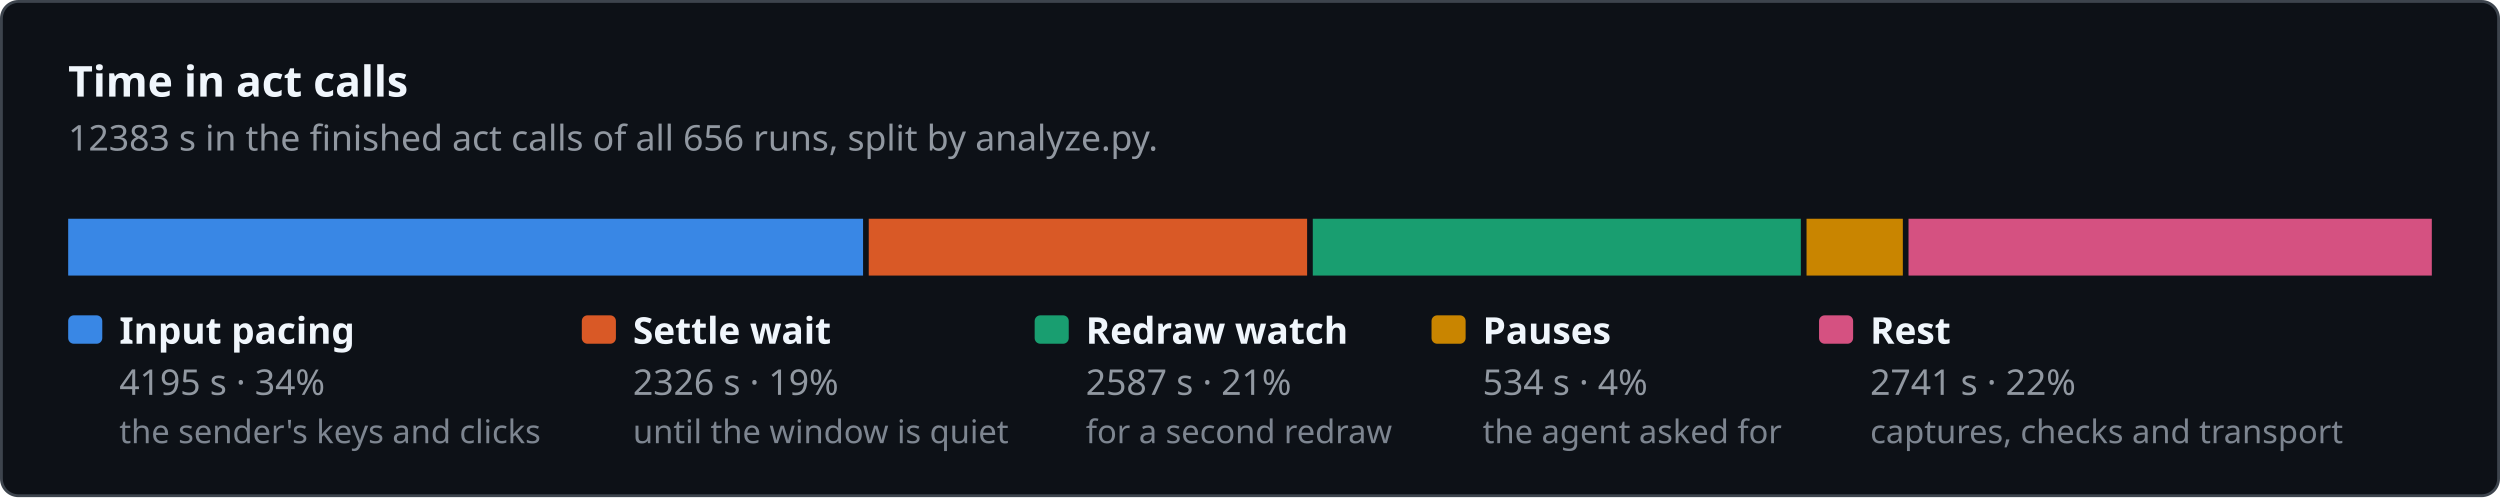
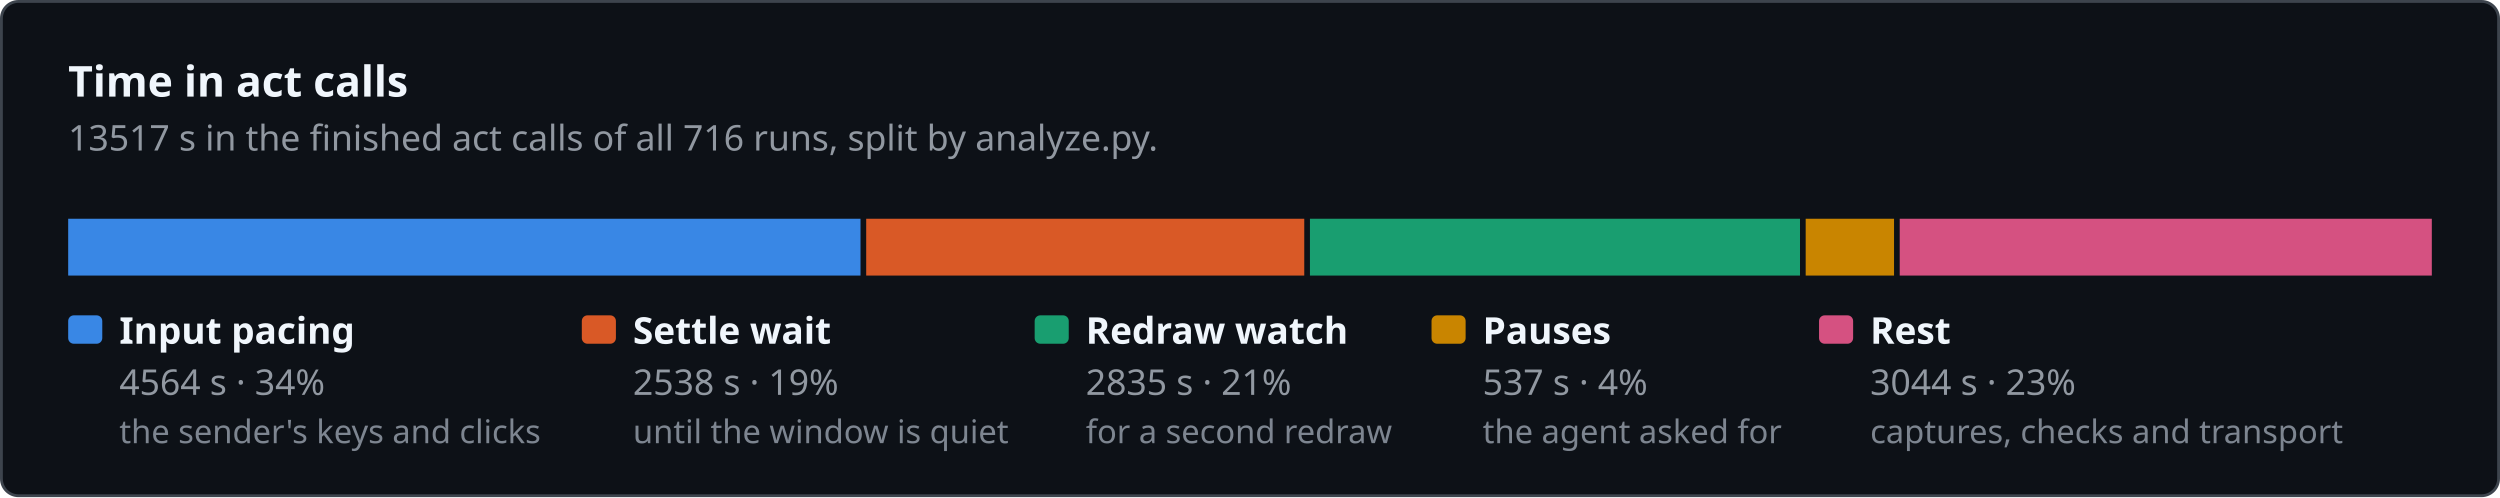
- <svg xmlns="http://www.w3.org/2000/svg" width="880" height="175" viewBox="0 0 880 175" role="img" aria-label="Time in finished act calls: Input pacing 4195 s, Settle wait 2326 s, Redraw watch 2587 s, Pauses 534 s, Rest 2741 s">
+ <svg xmlns="http://www.w3.org/2000/svg" width="880" height="175" viewBox="0 0 880 175" role="img" aria-label="Time in finished act calls: Input pacing 4564 s, Settle wait 2538 s, Redraw watch 2835 s, Pauses 537 s, Rest 3044 s">
  <style>text{font-family:-apple-system, BlinkMacSystemFont, "Segoe UI", "Noto Sans", Helvetica, Arial, sans-serif;font-variant-numeric:tabular-nums}.t{fill:#f0f6fc}.t2{fill:#9198a1}.m{fill:#7d8590}.bg{fill:#0d1117;stroke:#3d444d}.grid{stroke:#1c2128;stroke-width:1}.axis{stroke:#3d444d;stroke-width:1}.tools{fill:#3987e5}.out{fill:#454c56}.dot{fill:#d1d7e0;stroke:#0d1117;stroke-width:1.5}.miss{fill:#0d1117;stroke:#f85149;stroke-width:1.75}.pass{fill:#3fb950}.fail{fill:#0d1117;stroke:#f85149;stroke-width:1.75}.cut{stroke:#0d1117;stroke-width:2}.s0{fill:#3987e5}.s1{fill:#d95926}.s2{fill:#199e70}.s3{fill:#c98500}.s4{fill:#d55181}.s5{fill:#008300}.s6{fill:#9085e9}.s7{fill:#e66767}</style>
  <rect x="0.5" y="0.5" width="879" height="174" rx="6" class="bg" />
  <text x="24" y="34" class="t" font-size="15" font-weight="600">Time in act calls</text>
-   <text x="24" y="53" class="t2" font-size="12.5">12383 s in the finished act calls of all 656 runs, split by analyze.py.</text>
-   <rect x="24" y="77" width="279.8" height="20" class="s0" />
-   <rect x="305.8" y="77" width="154.3" height="20" class="s1" />
-   <rect x="462.1" y="77" width="171.8" height="20" class="s2" />
-   <rect x="635.9" y="77" width="33.9" height="20" class="s3" />
-   <rect x="671.8" y="77" width="184.2" height="20" class="s4" />
+   <text x="24" y="53" class="t2" font-size="12.5">13517 s in the finished act calls of all 716 runs, split by analyze.py.</text>
+   <rect x="24" y="77" width="278.9" height="20" class="s0" />
+   <rect x="304.9" y="77" width="154.2" height="20" class="s1" />
+   <rect x="461.1" y="77" width="172.5" height="20" class="s2" />
+   <rect x="635.6" y="77" width="31.1" height="20" class="s3" />
+   <rect x="668.7" y="77" width="187.3" height="20" class="s4" />
  <rect x="24" y="111" width="12" height="10" class="s0" rx="2" />
  <text x="42" y="121" class="t" font-size="13" font-weight="600">Input pacing</text>
-   <text x="42" y="139" class="t2" font-size="12.5">4195 s · 34%</text>
+   <text x="42" y="139" class="t2" font-size="12.5">4564 s · 34%</text>
  <text x="42" y="156" class="m" font-size="11.5">the sender's keys and clicks</text>
  <rect x="204.8" y="111" width="12" height="10" class="s1" rx="2" />
  <text x="222.8" y="121" class="t" font-size="13" font-weight="600">Settle wait</text>
-   <text x="222.8" y="139" class="t2" font-size="12.5">2326 s · 19%</text>
+   <text x="222.8" y="139" class="t2" font-size="12.5">2538 s · 19%</text>
  <text x="222.8" y="156" class="m" font-size="11.5">until the window is quiet</text>
  <rect x="364.2" y="111" width="12" height="10" class="s2" rx="2" />
  <text x="382.2" y="121" class="t" font-size="13" font-weight="600">Redraw watch</text>
-   <text x="382.2" y="139" class="t2" font-size="12.5">2587 s · 21%</text>
+   <text x="382.2" y="139" class="t2" font-size="12.5">2835 s · 21%</text>
  <text x="382.2" y="156" class="m" font-size="11.5">for a second redraw</text>
  <rect x="503.9" y="111" width="12" height="10" class="s3" rx="2" />
  <text x="521.9" y="121" class="t" font-size="13" font-weight="600">Pauses</text>
-   <text x="521.9" y="139" class="t2" font-size="12.5">534 s · 4%</text>
+   <text x="521.9" y="139" class="t2" font-size="12.5">537 s · 4%</text>
  <text x="521.9" y="156" class="m" font-size="11.5">the agent asked for</text>
  <rect x="640.3" y="111" width="12" height="10" class="s4" rx="2" />
  <text x="658.3" y="121" class="t" font-size="13" font-weight="600">Rest</text>
-   <text x="658.3" y="139" class="t2" font-size="12.5">2741 s · 22%</text>
+   <text x="658.3" y="139" class="t2" font-size="12.5">3044 s · 23%</text>
  <text x="658.3" y="156" class="m" font-size="11.5">captures, checks and transport</text>
</svg>
